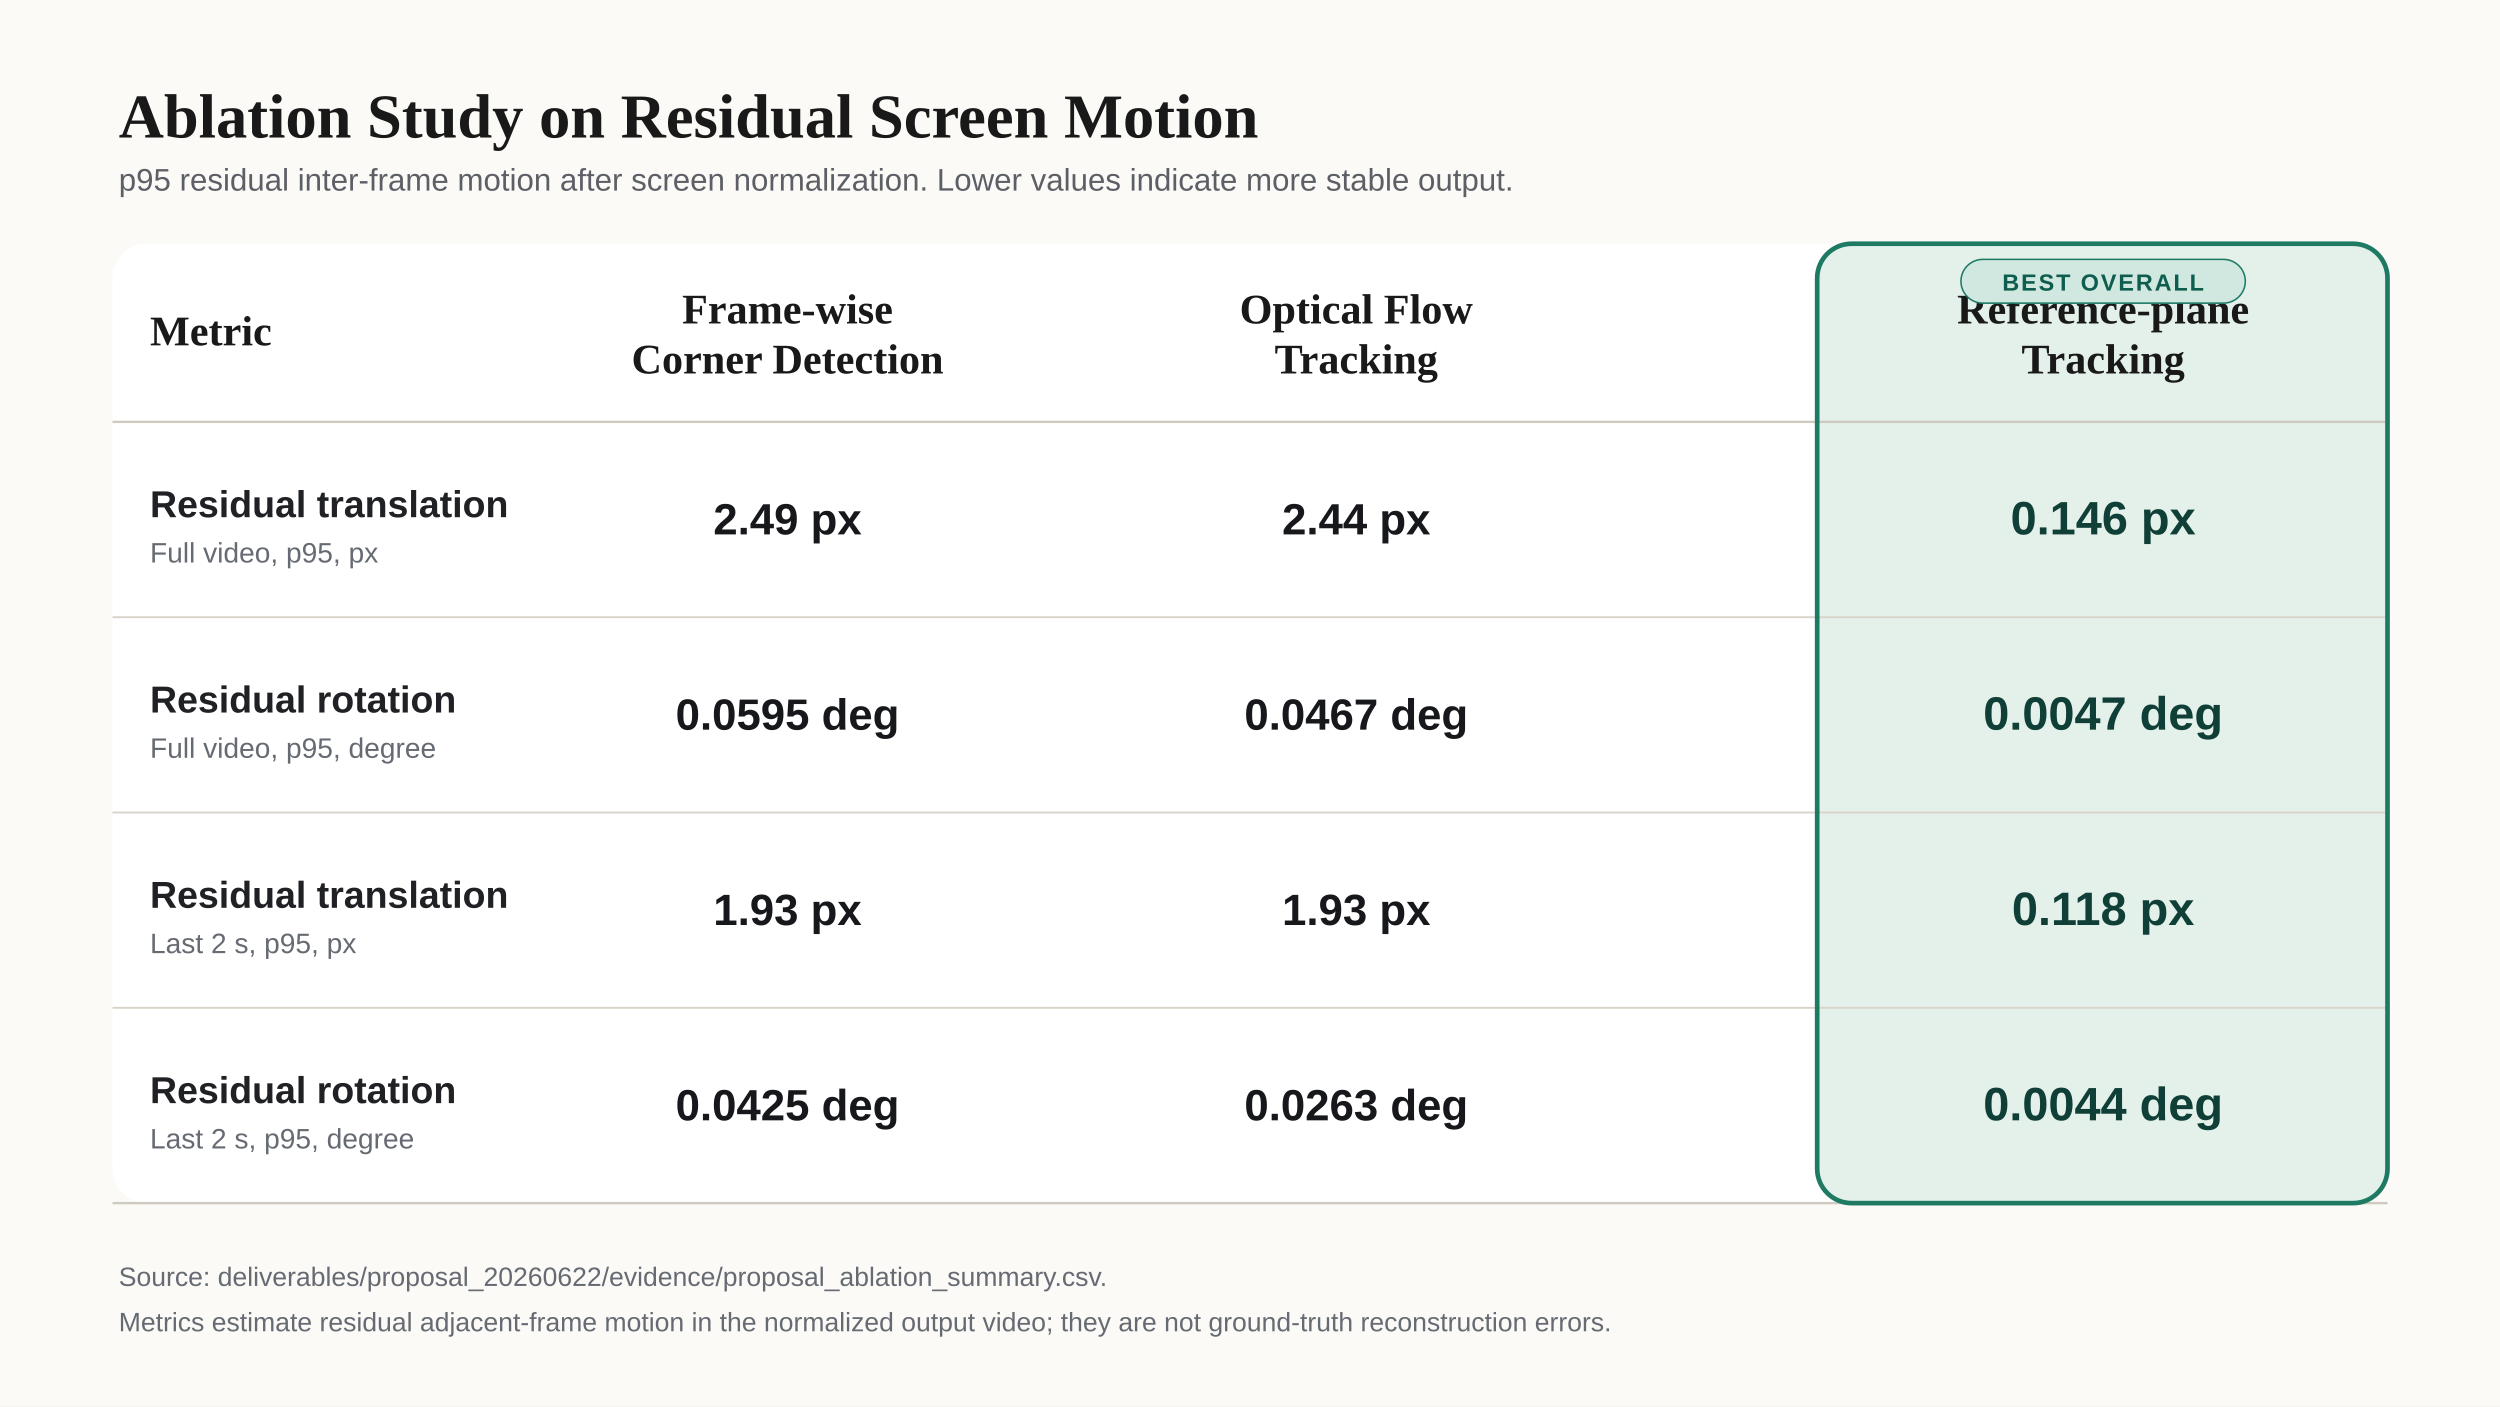
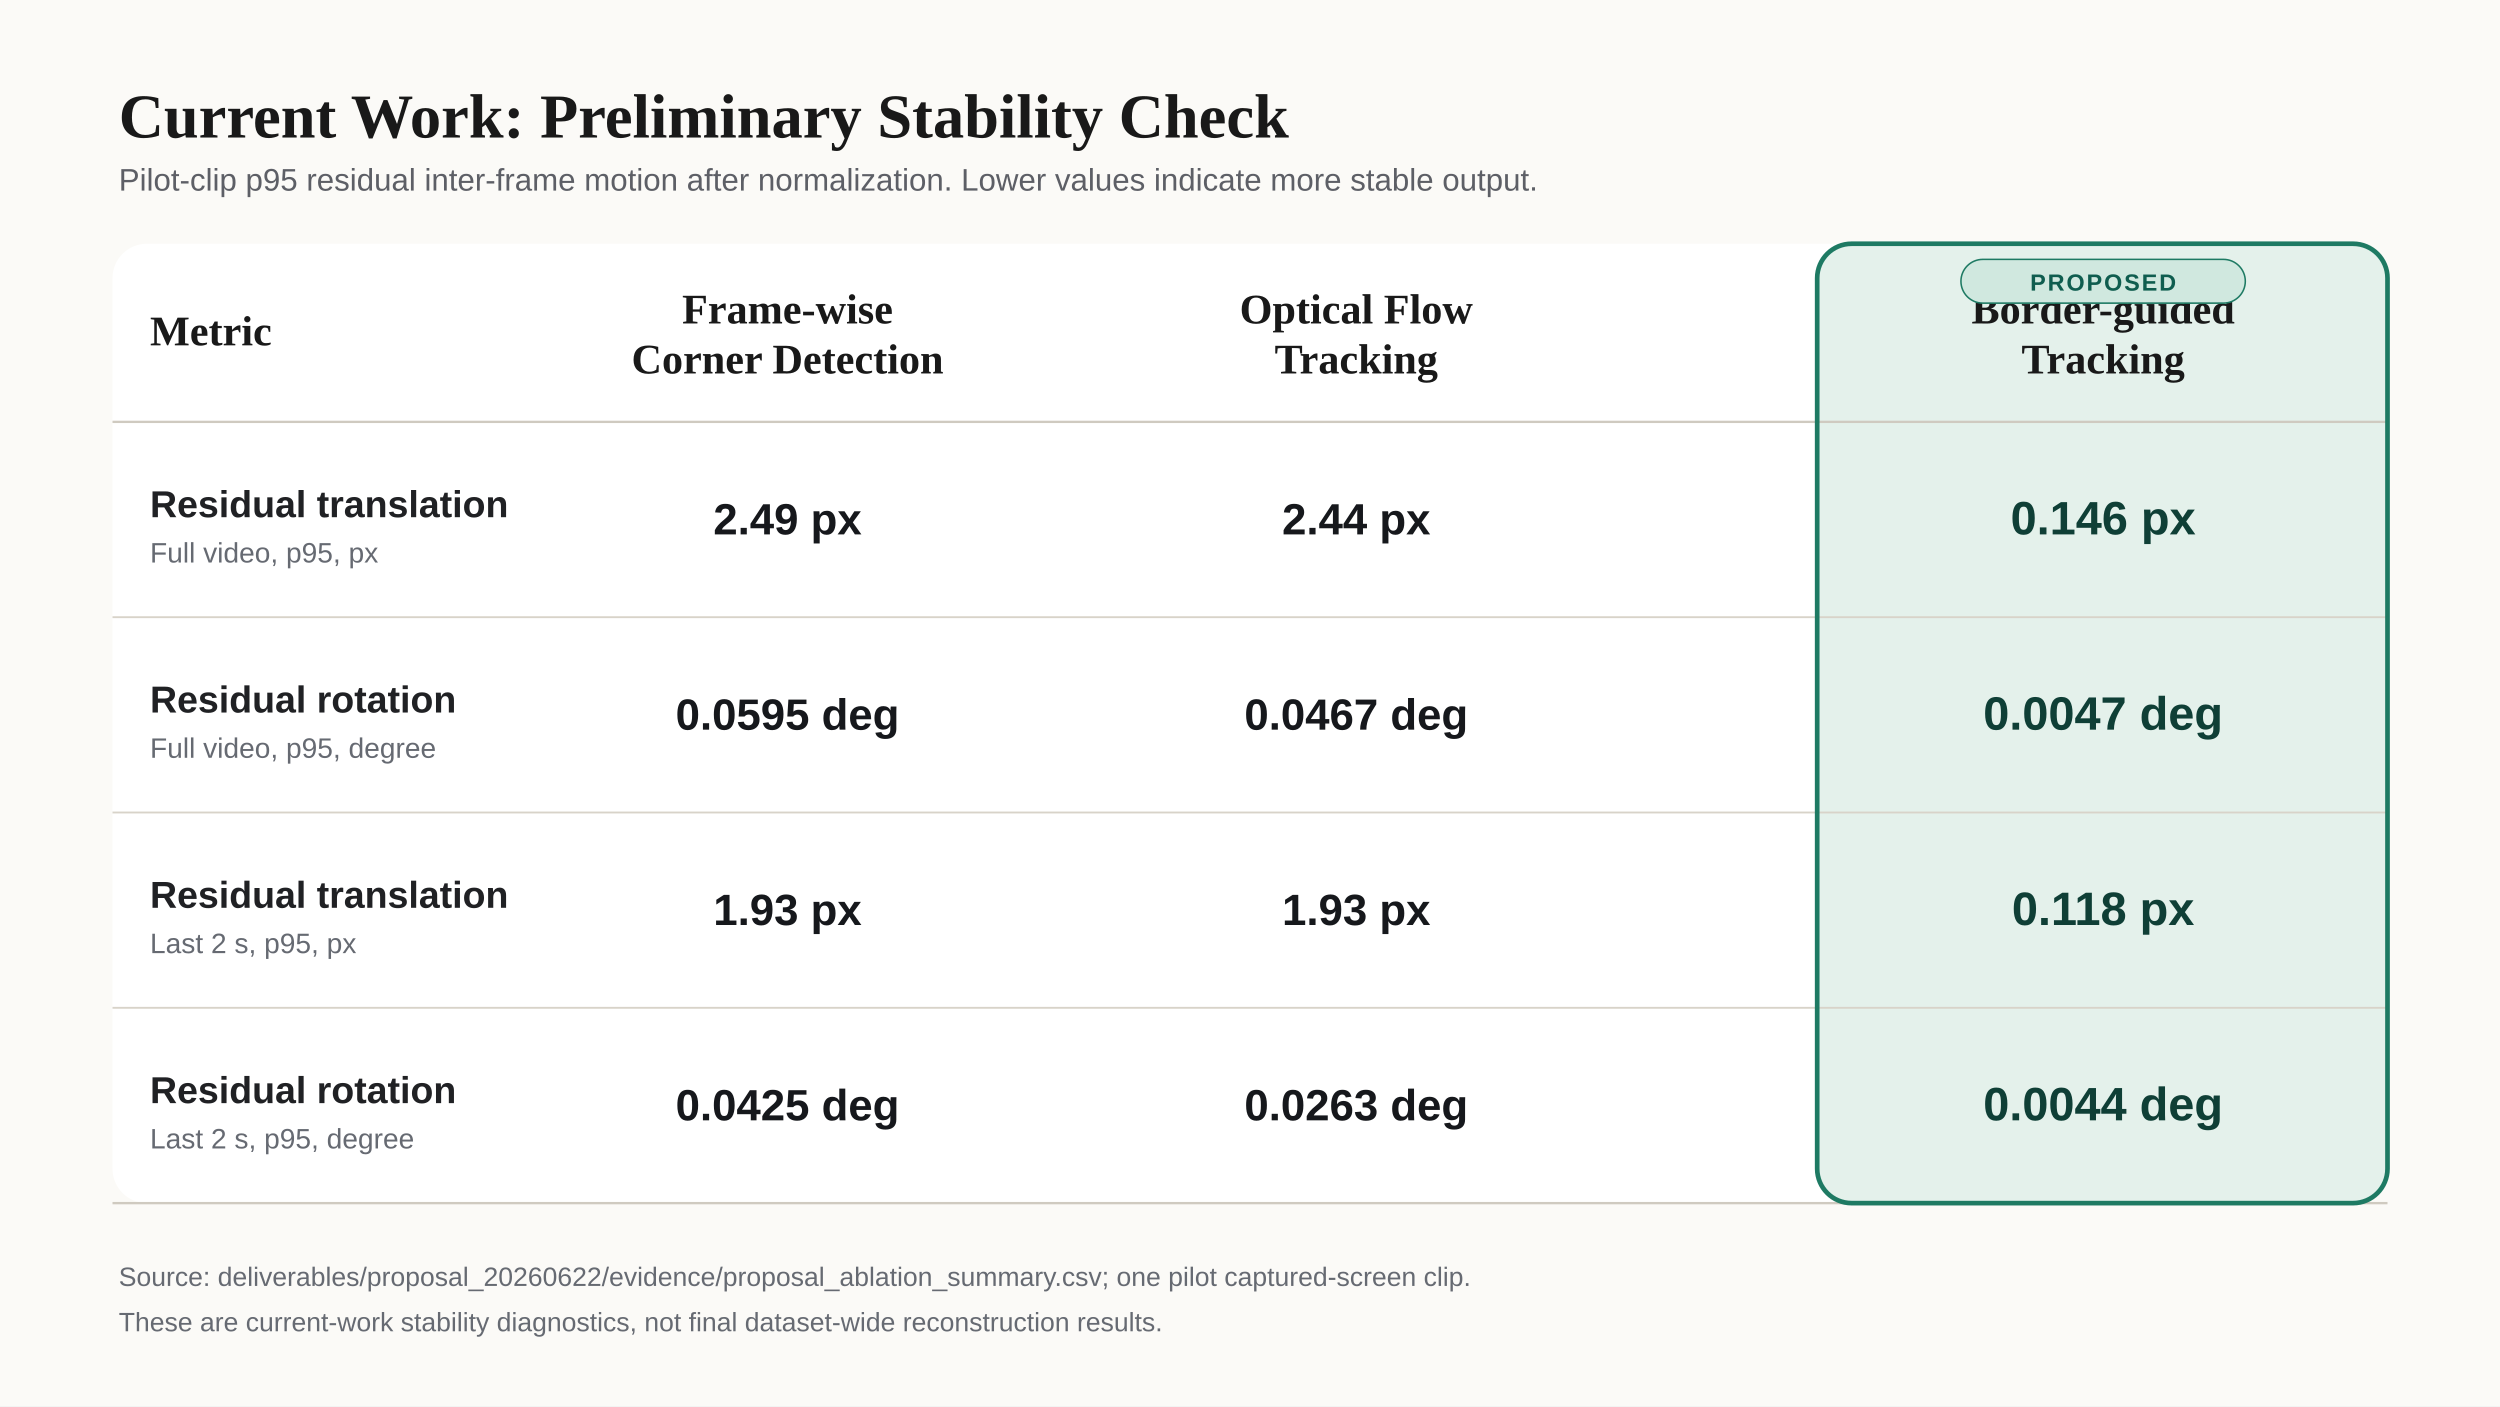
<svg xmlns="http://www.w3.org/2000/svg" width="1600" height="900" viewBox="0 0 1600 900" role="img" aria-labelledby="title desc">
  <defs>
    <style>
      .title {
        font: 700 40px Georgia, "Times New Roman", serif;
        fill: #191919;
      }
      .subtitle {
        font: 400 20px -apple-system, BlinkMacSystemFont, "Segoe UI", Arial, sans-serif;
        fill: #5d5f66;
      }
      .col-header {
        font: 700 27px Georgia, "Times New Roman", serif;
        fill: #191919;
      }
      .metric-main {
        font: 700 24px -apple-system, BlinkMacSystemFont, "Segoe UI", Arial, sans-serif;
        fill: #202124;
      }
      .metric-sub {
        font: 400 18px -apple-system, BlinkMacSystemFont, "Segoe UI", Arial, sans-serif;
        fill: #666a72;
      }
      .value {
        font: 700 28px -apple-system, BlinkMacSystemFont, "Segoe UI", Arial, sans-serif;
        fill: #16181c;
      }
      .best-value {
        font: 800 30px -apple-system, BlinkMacSystemFont, "Segoe UI", Arial, sans-serif;
        fill: #0f3f36;
      }
      .best-label {
        font: 700 15px -apple-system, BlinkMacSystemFont, "Segoe UI", Arial, sans-serif;
        letter-spacing: 1.2px;
        fill: #0f5d4f;
      }
      .footnote {
        font: 400 17px -apple-system, BlinkMacSystemFont, "Segoe UI", Arial, sans-serif;
        fill: #666a72;
      }
    </style>
  </defs>
  <rect width="1600" height="900" fill="#fbfaf7" />
-   <text class="title" x="76" y="88">Ablation Study on Residual Screen Motion</text>
-   <text class="subtitle" x="76" y="122">p95 residual inter-frame motion after screen normalization. Lower values indicate more stable output.</text>
+   <text class="title" x="76" y="88">Current Work: Preliminary Stability Check</text>
+   <text class="subtitle" x="76" y="122">Pilot-clip p95 residual inter-frame motion after normalization. Lower values indicate more stable output.</text>
  <g id="table">
    <rect x="72" y="156" width="1456" height="614" rx="22" fill="#ffffff" />
    <rect x="1163" y="156" width="365" height="614" rx="22" fill="#e4f1eb" />
    <line x1="72" y1="270" x2="1528" y2="270" stroke="#cfcac0" stroke-width="1.5" />
    <line x1="72" y1="395" x2="1528" y2="395" stroke="#d8d3c9" stroke-width="1.2" />
    <line x1="72" y1="520" x2="1528" y2="520" stroke="#d8d3c9" stroke-width="1.2" />
    <line x1="72" y1="645" x2="1528" y2="645" stroke="#d8d3c9" stroke-width="1.2" />
    <line x1="72" y1="770" x2="1528" y2="770" stroke="#cfcac0" stroke-width="1.5" />
    <text class="col-header" x="96" y="221">Metric</text>
    <text class="col-header" x="504" y="207" text-anchor="middle">Frame-wise</text>
    <text class="col-header" x="504" y="239" text-anchor="middle">Corner Detection</text>
    <text class="col-header" x="868" y="207" text-anchor="middle">Optical Flow</text>
    <text class="col-header" x="868" y="239" text-anchor="middle">Tracking</text>
-     <text class="col-header" x="1346" y="207" text-anchor="middle">Reference-plane</text>
+     <text class="col-header" x="1346" y="207" text-anchor="middle">Border-guided</text>
    <text class="col-header" x="1346" y="239" text-anchor="middle">Tracking</text>
    <rect x="1255" y="166" width="182" height="28" rx="14" fill="#d0e8df" stroke="#1e7a63" stroke-width="1" />
-     <text class="best-label" x="1346" y="186" text-anchor="middle">BEST OVERALL</text>
+     <text class="best-label" x="1346" y="186" text-anchor="middle">PROPOSED</text>
    <text class="metric-main" x="96" y="331">Residual translation</text>
    <text class="metric-sub" x="96" y="360">Full video, p95, px</text>
    <text class="value" x="504" y="342" text-anchor="middle">2.49 px</text>
    <text class="value" x="868" y="342" text-anchor="middle">2.44 px</text>
    <text class="best-value" x="1346" y="342" text-anchor="middle">0.146 px</text>
    <text class="metric-main" x="96" y="456">Residual rotation</text>
    <text class="metric-sub" x="96" y="485">Full video, p95, degree</text>
    <text class="value" x="504" y="467" text-anchor="middle">0.0595 deg</text>
    <text class="value" x="868" y="467" text-anchor="middle">0.0467 deg</text>
    <text class="best-value" x="1346" y="467" text-anchor="middle">0.0047 deg</text>
    <text class="metric-main" x="96" y="581">Residual translation</text>
    <text class="metric-sub" x="96" y="610">Last 2 s, p95, px</text>
    <text class="value" x="504" y="592" text-anchor="middle">1.93 px</text>
    <text class="value" x="868" y="592" text-anchor="middle">1.93 px</text>
    <text class="best-value" x="1346" y="592" text-anchor="middle">0.118 px</text>
    <text class="metric-main" x="96" y="706">Residual rotation</text>
    <text class="metric-sub" x="96" y="735">Last 2 s, p95, degree</text>
    <text class="value" x="504" y="717" text-anchor="middle">0.0425 deg</text>
    <text class="value" x="868" y="717" text-anchor="middle">0.0263 deg</text>
    <text class="best-value" x="1346" y="717" text-anchor="middle">0.0044 deg</text>
    <rect x="1163" y="156" width="365" height="614" rx="22" fill="none" stroke="#1e7a63" stroke-width="3" />
  </g>
-   <text class="footnote" x="76" y="823">Source: deliverables/proposal_20260622/evidence/proposal_ablation_summary.csv.</text>
-   <text class="footnote" x="76" y="852">Metrics estimate residual adjacent-frame motion in the normalized output video; they are not ground-truth reconstruction errors.</text>
+   <text class="footnote" x="76" y="823">Source: deliverables/proposal_20260622/evidence/proposal_ablation_summary.csv; one pilot captured-screen clip.</text>
+   <text class="footnote" x="76" y="852">These are current-work stability diagnostics, not final dataset-wide reconstruction results.</text>
</svg>
